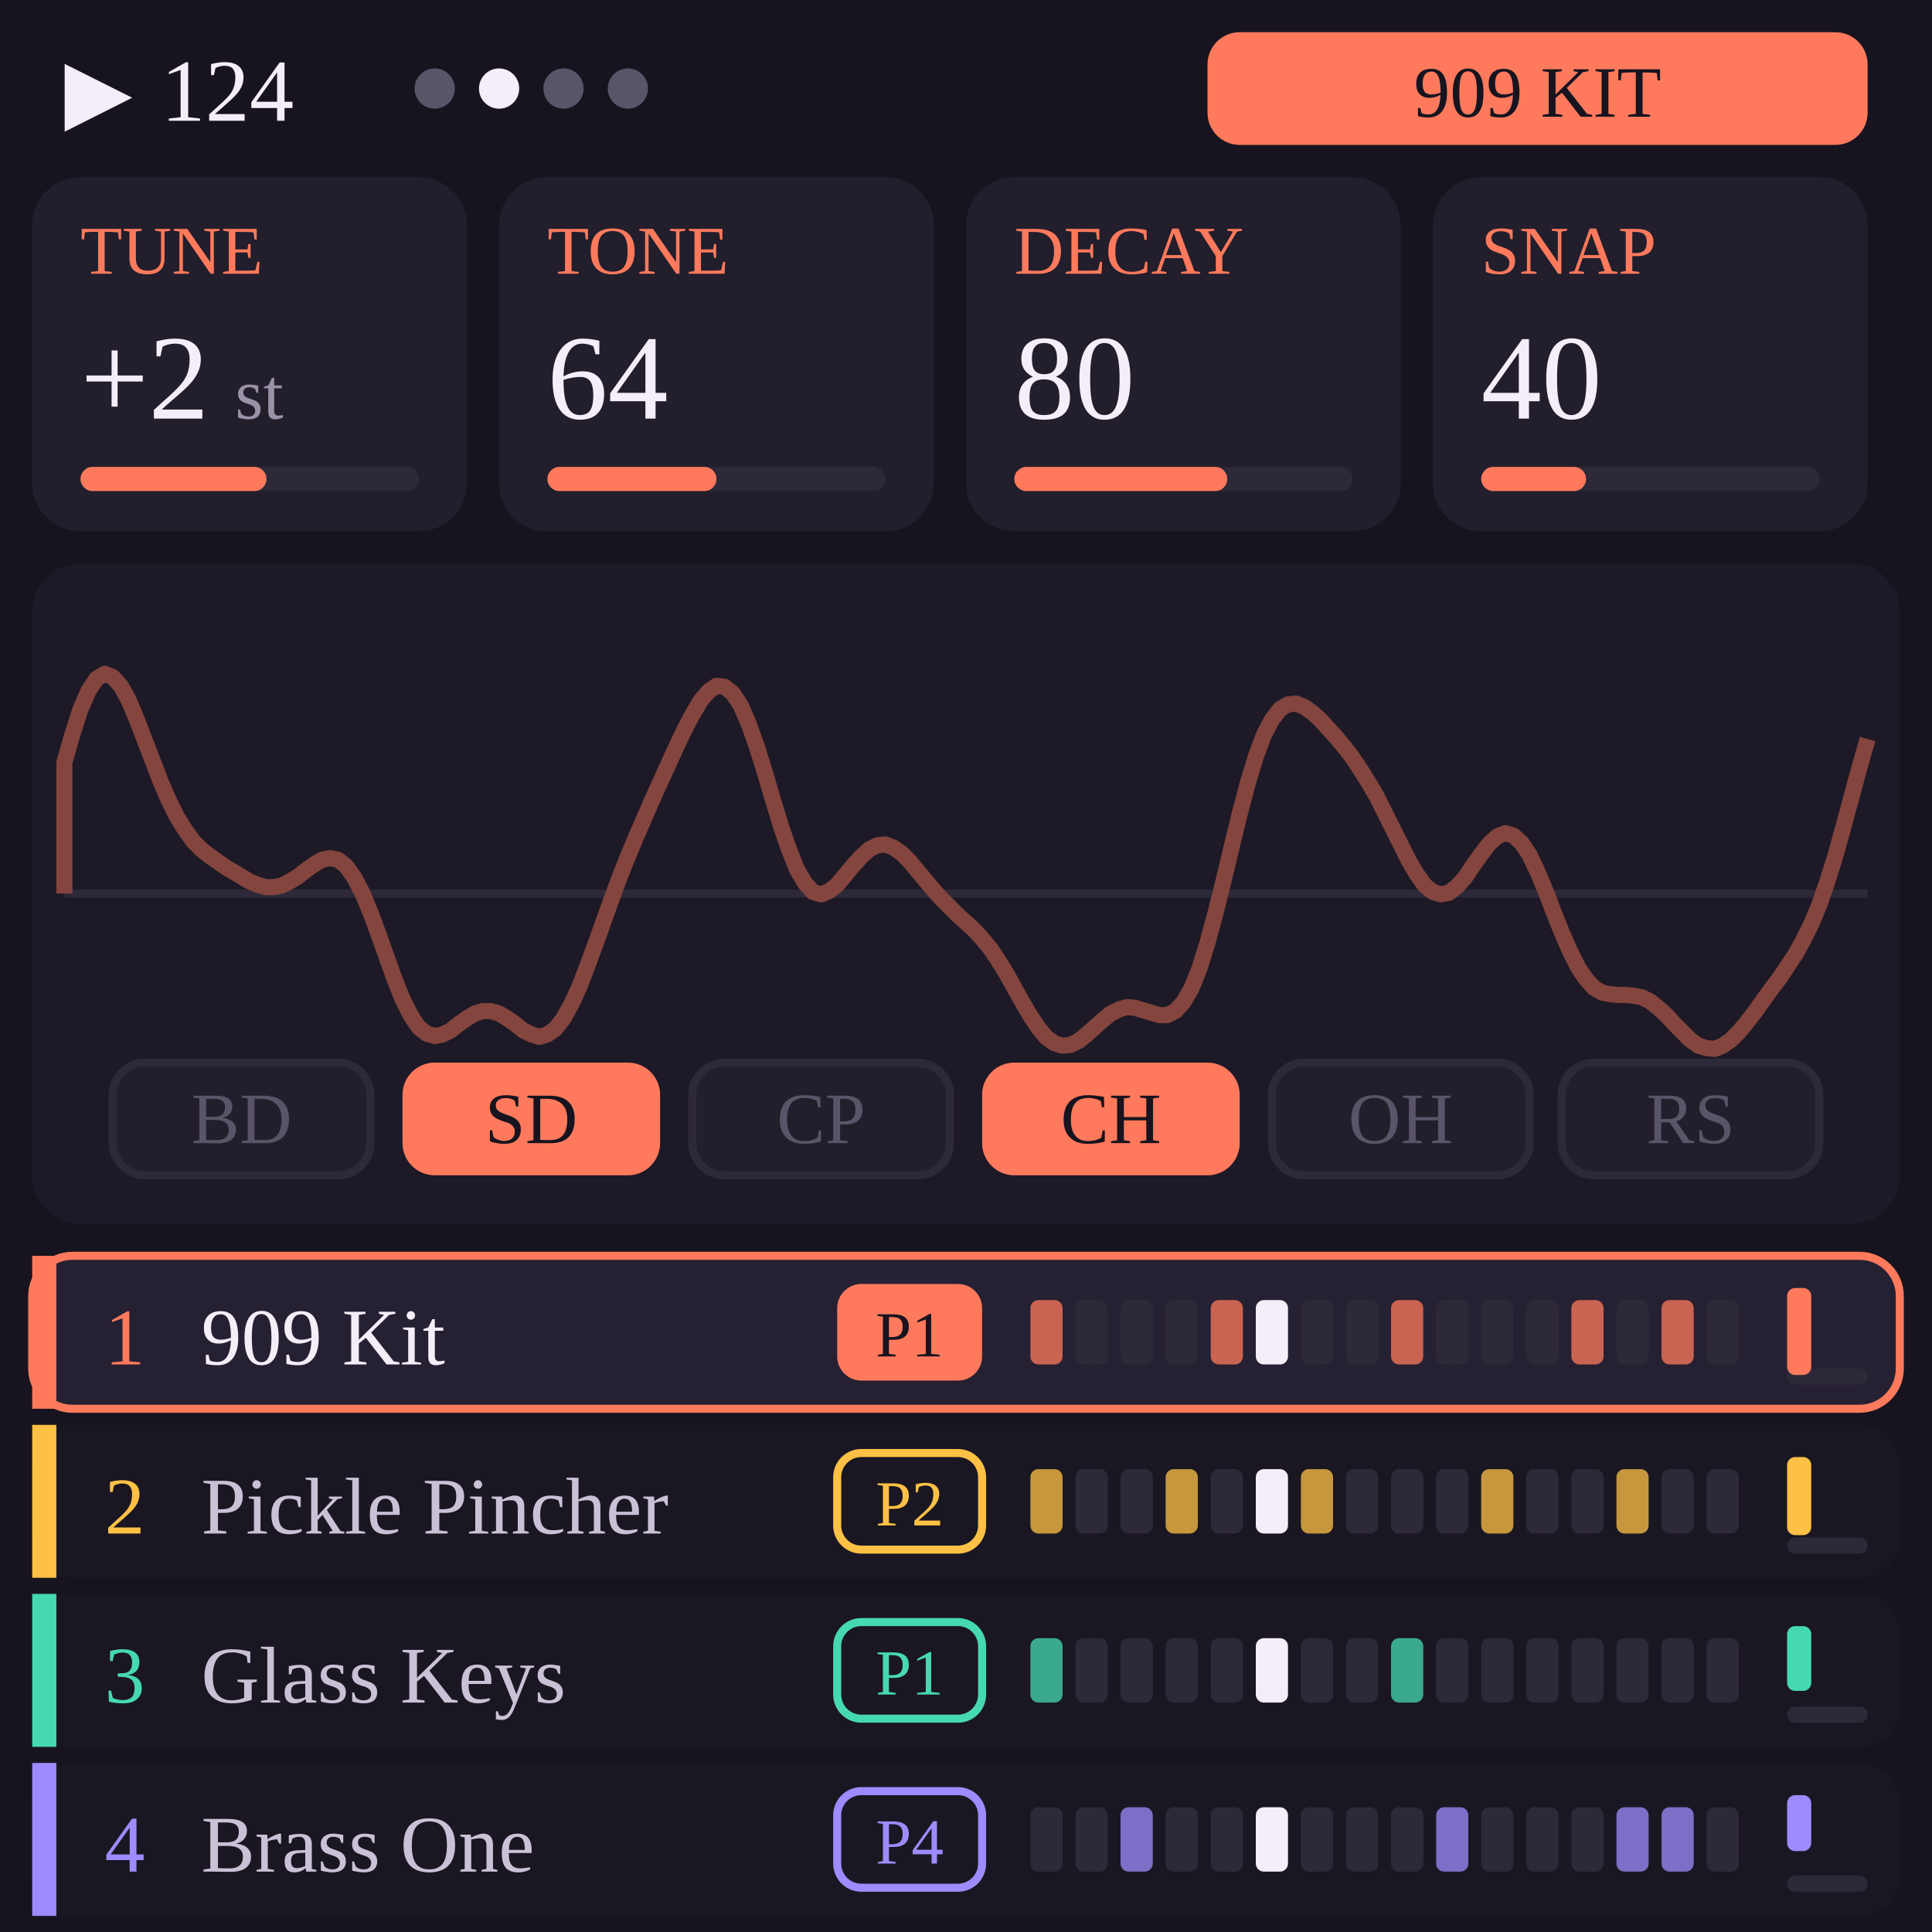
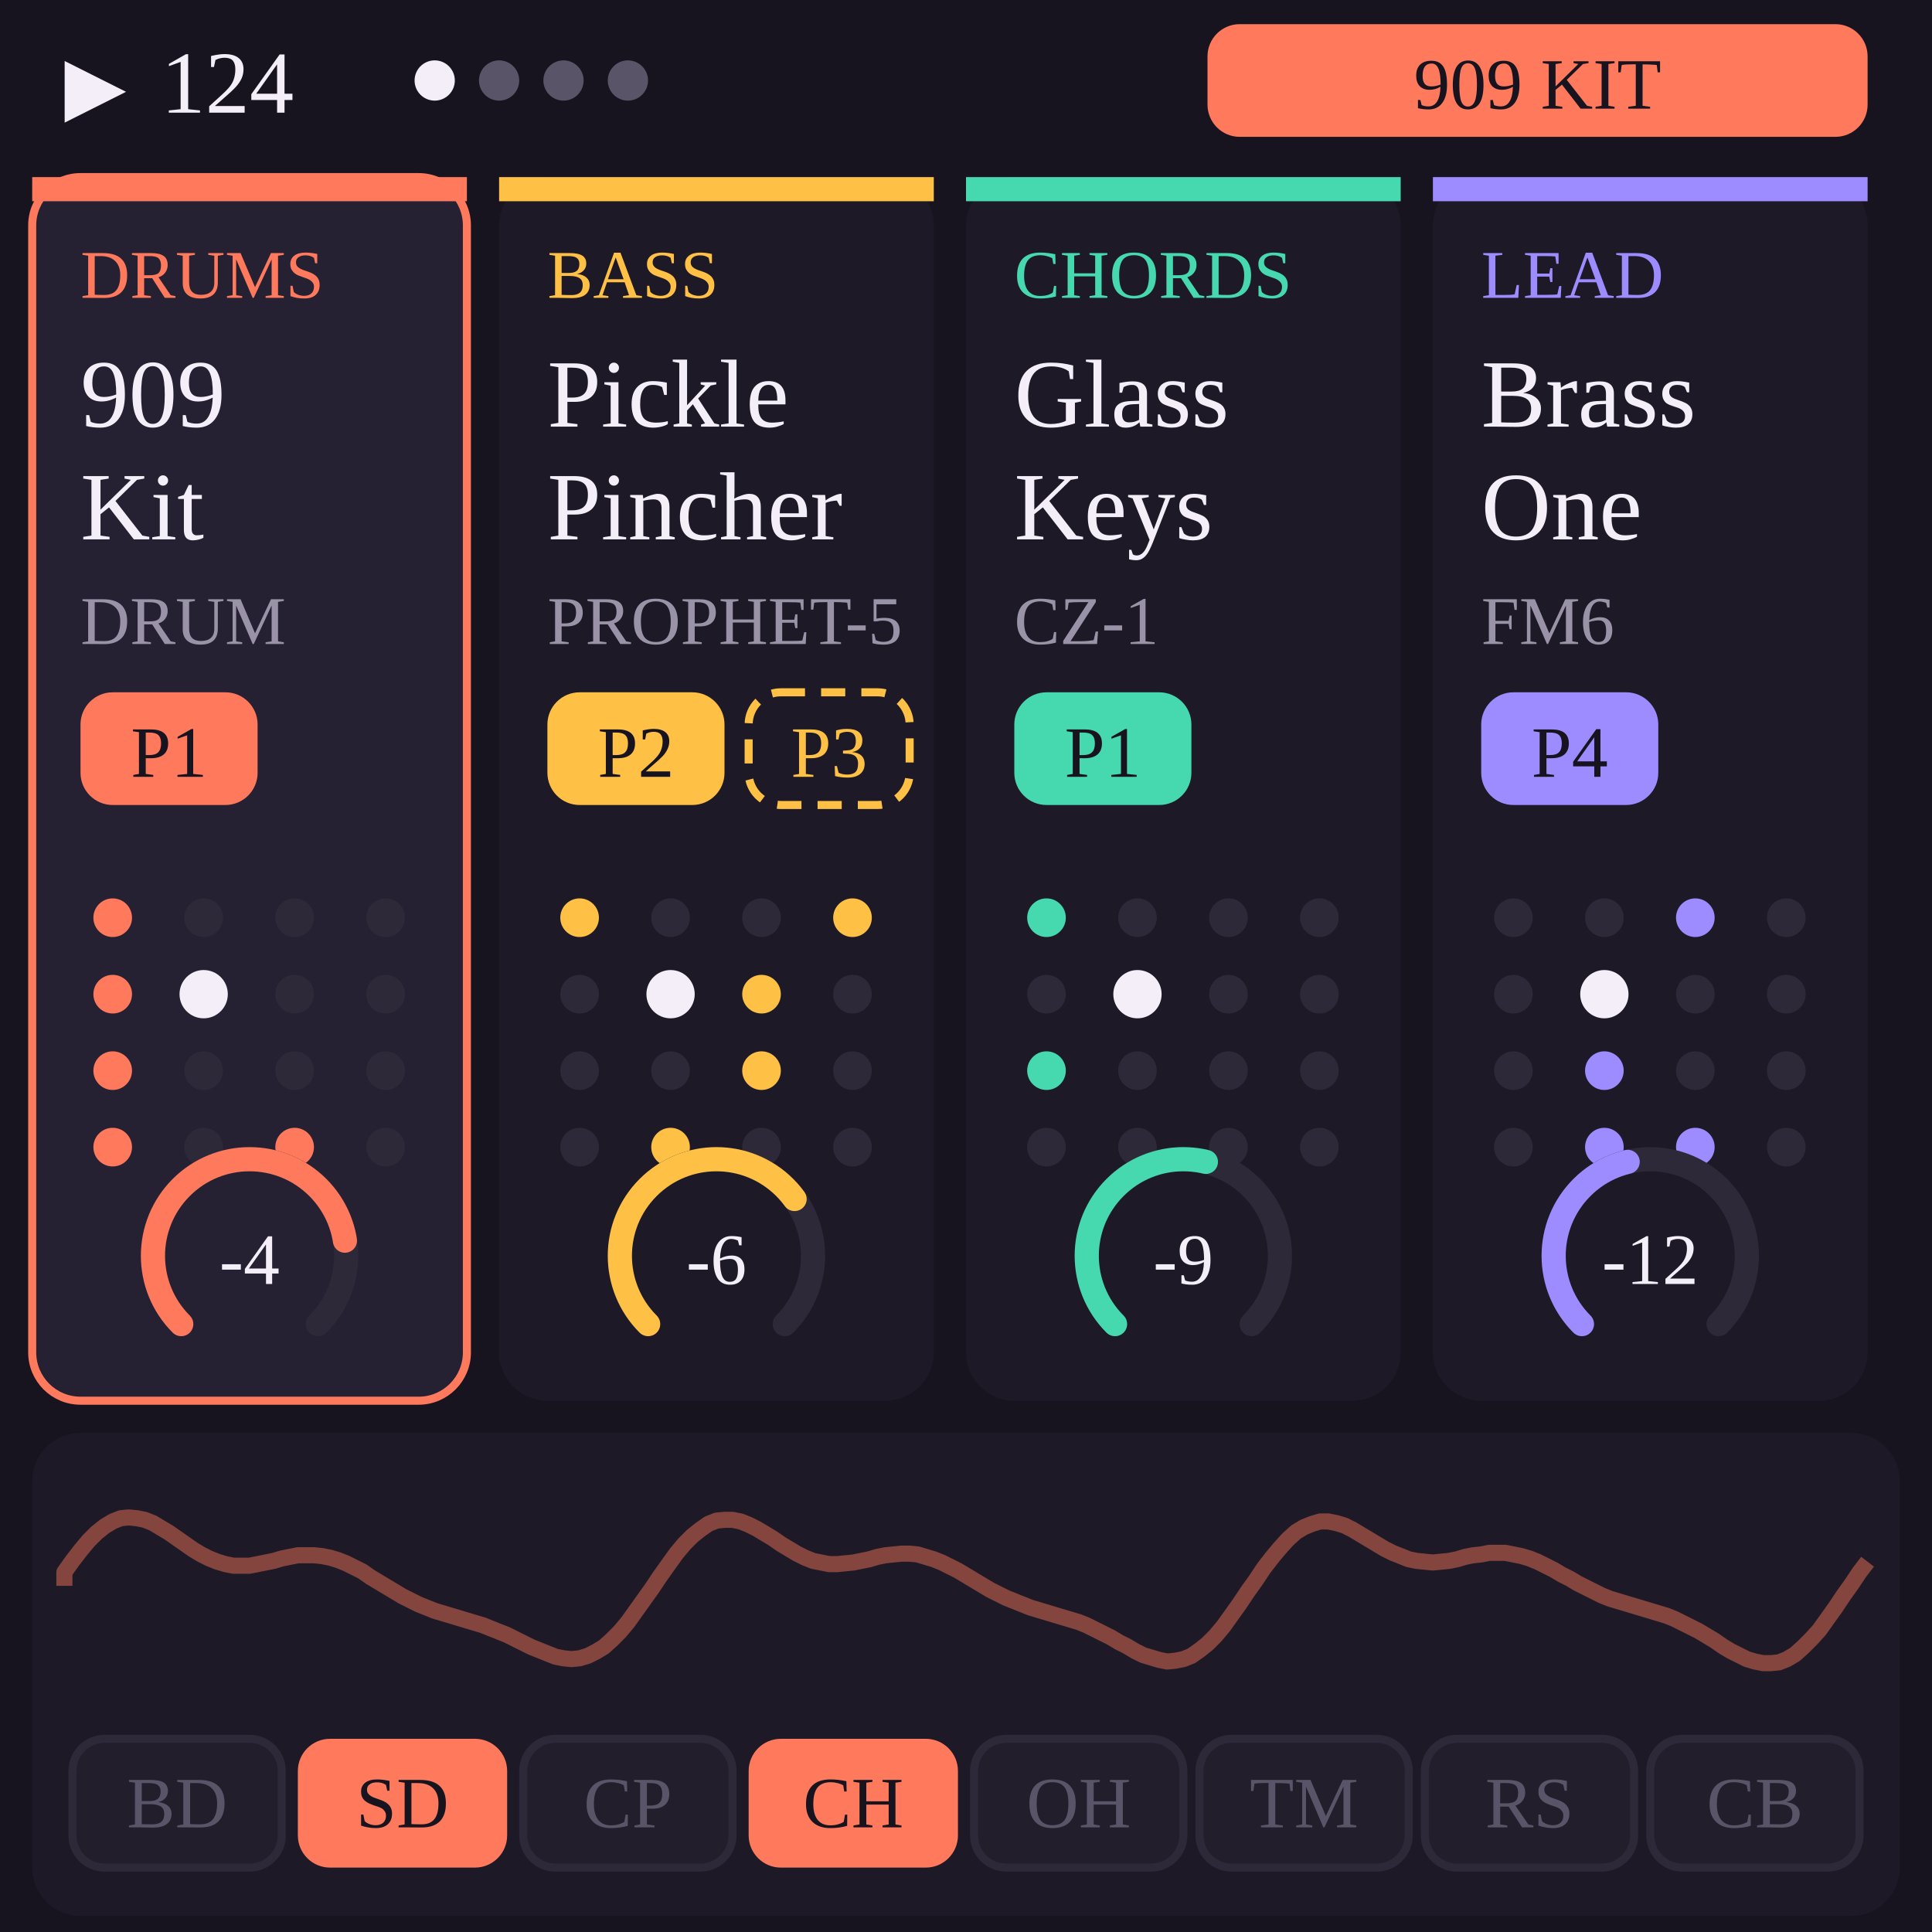
<svg xmlns="http://www.w3.org/2000/svg" viewBox="0 0 240 240" width="240" height="240">
  <rect x="0" y="0" width="240" height="240" rx="0" fill="#17141F" />
-   <text x="8" y="15" font-size="11" fill="#F3EEF8">▶</text>
-   <text x="20" y="15" font-size="11" fill="#F3EEF8" font-weight="500">124</text>
-   <circle cx="54" cy="11" r="2.5" fill="#5A5468" />
-   <circle cx="62" cy="11" r="2.5" fill="#F3EEF8" />
-   <circle cx="70" cy="11" r="2.5" fill="#5A5468" />
-   <circle cx="78" cy="11" r="2.5" fill="#5A5468" />
-   <rect x="150" y="4" width="82" height="14" rx="4" fill="#FF7A5C" />
-   <text x="191" y="14.5" font-size="9" fill="#17141F" text-anchor="middle" font-weight="500">909 KIT</text>
-   <rect x="4" y="22" width="54" height="44" rx="6" fill="#221E2C" />
-   <text x="10" y="34" font-size="8.5" fill="#FF7A5C" font-weight="500">TUNE</text>
-   <text x="10" y="52" font-size="15" fill="#F3EEF8" font-weight="500">+2</text>
-   <text x="29.2" y="52" font-size="9" fill="#9A93A8">st</text>
-   <rect x="10" y="58" width="42" height="3" rx="1.5" fill="#2E2939" />
-   <rect x="10" y="58" width="23.1" height="3" rx="1.5" fill="#FF7A5C" />
-   <rect x="62" y="22" width="54" height="44" rx="6" fill="#221E2C" />
-   <text x="68" y="34" font-size="8.5" fill="#FF7A5C" font-weight="500">TONE</text>
-   <text x="68" y="52" font-size="15" fill="#F3EEF8" font-weight="500">64</text>
-   <text x="87.2" y="52" font-size="9" fill="#9A93A8" />
-   <rect x="68" y="58" width="42" height="3" rx="1.5" fill="#2E2939" />
-   <rect x="68" y="58" width="21" height="3" rx="1.5" fill="#FF7A5C" />
-   <rect x="120" y="22" width="54" height="44" rx="6" fill="#221E2C" />
-   <text x="126" y="34" font-size="8.5" fill="#FF7A5C" font-weight="500">DECAY</text>
-   <text x="126" y="52" font-size="15" fill="#F3EEF8" font-weight="500">80</text>
-   <text x="145.2" y="52" font-size="9" fill="#9A93A8" />
-   <rect x="126" y="58" width="42" height="3" rx="1.5" fill="#2E2939" />
-   <rect x="126" y="58" width="26.46" height="3" rx="1.5" fill="#FF7A5C" />
-   <rect x="178" y="22" width="54" height="44" rx="6" fill="#221E2C" />
-   <text x="184" y="34" font-size="8.5" fill="#FF7A5C" font-weight="500">SNAP</text>
-   <text x="184" y="52" font-size="15" fill="#F3EEF8" font-weight="500">40</text>
-   <text x="203.2" y="52" font-size="9" fill="#9A93A8" />
-   <rect x="184" y="58" width="42" height="3" rx="1.5" fill="#2E2939" />
-   <rect x="184" y="58" width="13.02" height="3" rx="1.5" fill="#FF7A5C" />
-   <rect x="4" y="70" width="232" height="82" rx="6" fill="#1D1926" />
-   <line x1="8" y1="111" x2="232" y2="111" stroke="#2E2939" />
-   <path d="M8 111 L8 94.7 L9 91.2 L10 88.1 L11 85.8 L12 84.3 L13 83.7 L14 84.1 L15 85.2 L16 87.0 L17 89.4 L18 92.0 L19 94.6 L20 97.2 L21 99.5 L22 101.5 L23 103.1 L24 104.5 L25 105.5 L26 106.3 L27 107.0 L28 107.7 L29 108.3 L30 108.9 L31 109.5 L32 109.9 L33 110.2 L34 110.2 L35 110.0 L36 109.5 L37 108.9 L38 108.1 L39 107.4 L40 106.8 L41 106.6 L42 106.8 L43 107.6 L44 109.0 L45 110.9 L46 113.3 L47 116.0 L48 118.8 L49 121.6 L50 124.1 L51 126.1 L52 127.6 L53 128.4 L54 128.7 L55 128.5 L56 128.0 L57 127.2 L58 126.5 L59 125.9 L60 125.6 L61 125.6 L62 125.9 L63 126.5 L64 127.2 L65 128.0 L66 128.5 L67 128.8 L68 128.5 L69 127.8 L70 126.5 L71 124.7 L72 122.5 L73 119.9 L74 117.2 L75 114.4 L76 111.6 L77 108.9 L78 106.4 L79 104.0 L80 101.7 L81 99.4 L82 97.2 L83 95.0 L84 92.8 L85 90.7 L86 88.8 L87 87.1 L88 85.9 L89 85.2 L90 85.3 L91 86.1 L92 87.6 L93 89.9 L94 92.7 L95 95.9 L96 99.3 L97 102.6 L98 105.5 L99 108.0 L100 109.7 L101 110.8 L102 111.1 L103 110.7 L104 109.9 L105 108.7 L106 107.5 L107 106.4 L108 105.5 L109 105.0 L110 104.9 L111 105.3 L112 106.0 L113 107.0 L114 108.2 L115 109.4 L116 110.6 L117 111.7 L118 112.7 L119 113.7 L120 114.6 L121 115.5 L122 116.6 L123 117.8 L124 119.3 L125 120.9 L126 122.7 L127 124.5 L128 126.2 L129 127.7 L130 128.9 L131 129.6 L132 129.9 L133 129.8 L134 129.3 L135 128.5 L136 127.6 L137 126.7 L138 125.9 L139 125.4 L140 125.1 L141 125.2 L142 125.5 L143 125.8 L144 126.1 L145 126.1 L146 125.6 L147 124.5 L148 122.8 L149 120.3 L150 117.1 L151 113.4 L152 109.4 L153 105.2 L154 101.1 L155 97.3 L156 94.0 L157 91.3 L158 89.4 L159 88.1 L160 87.5 L161 87.4 L162 87.8 L163 88.5 L164 89.4 L165 90.5 L166 91.6 L167 92.8 L168 94.1 L169 95.6 L170 97.2 L171 98.9 L172 100.9 L173 102.9 L174 104.9 L175 106.9 L176 108.6 L177 110.0 L178 110.8 L179 111.1 L180 110.9 L181 110.1 L182 109.0 L183 107.5 L184 106.1 L185 104.8 L186 103.9 L187 103.5 L188 103.8 L189 104.7 L190 106.2 L191 108.3 L192 110.7 L193 113.3 L194 115.8 L195 118.1 L196 120.1 L197 121.6 L198 122.7 L199 123.3 L200 123.5 L201 123.6 L202 123.6 L203 123.7 L204 123.9 L205 124.4 L206 125.2 L207 126.1 L208 127.2 L209 128.2 L210 129.2 L211 129.9 L212 130.2 L213 130.3 L214 129.9 L215 129.2 L216 128.2 L217 127.0 L218 125.7 L219 124.3 L220 122.9 L221 121.6 L222 120.1 L223 118.6 L224 116.8 L225 114.8 L226 112.4 L227 109.5 L228 106.3 L229 102.7 L230 99.0 L231 95.3 L232 91.8 " fill="none" stroke="#83453e" stroke-width="2" stroke-linejoin="round" />
-   <rect x="14" y="132" width="32" height="14" rx="4" fill="#221E2C" stroke="#2E2939" />
-   <text x="30" y="142" font-size="9" fill="#5A5468" text-anchor="middle" font-weight="500">BD</text>
-   <rect x="50" y="132" width="32" height="14" rx="4" fill="#FF7A5C" />
-   <text x="66" y="142" font-size="9" fill="#17141F" text-anchor="middle" font-weight="500">SD</text>
-   <rect x="86" y="132" width="32" height="14" rx="4" fill="#221E2C" stroke="#2E2939" />
-   <text x="102" y="142" font-size="9" fill="#5A5468" text-anchor="middle" font-weight="500">CP</text>
-   <rect x="122" y="132" width="32" height="14" rx="4" fill="#FF7A5C" />
-   <text x="138" y="142" font-size="9" fill="#17141F" text-anchor="middle" font-weight="500">CH</text>
-   <rect x="158" y="132" width="32" height="14" rx="4" fill="#221E2C" stroke="#2E2939" />
-   <text x="174" y="142" font-size="9" fill="#5A5468" text-anchor="middle" font-weight="500">OH</text>
-   <rect x="194" y="132" width="32" height="14" rx="4" fill="#221E2C" stroke="#2E2939" />
-   <text x="210" y="142" font-size="9" fill="#5A5468" text-anchor="middle" font-weight="500">RS</text>
-   <rect x="4" y="156" width="232" height="19" rx="5" fill="#262033" stroke="#FF7A5C" />
-   <rect x="4" y="156" width="3" height="19" fill="#FF7A5C" />
-   <text x="13" y="169.5" font-size="10" fill="#FF7A5C" font-weight="500">1</text>
-   <text x="25" y="169.5" font-size="10" fill="#F3EEF8" font-weight="500">909 Kit</text>
-   <rect x="104" y="159.5" width="18" height="12" rx="3" fill="#FF7A5C" />
-   <text x="113" y="168.5" font-size="8" fill="#17141F" text-anchor="middle" font-weight="500">P1</text>
-   <rect x="128" y="161.5" width="4" height="8" rx="1" fill="#FF7A5C" opacity="0.75" />
-   <rect x="133.6" y="161.5" width="4" height="8" rx="1" fill="#2E2939" />
-   <rect x="139.2" y="161.5" width="4" height="8" rx="1" fill="#2E2939" />
-   <rect x="144.8" y="161.5" width="4" height="8" rx="1" fill="#2E2939" />
-   <rect x="150.4" y="161.5" width="4" height="8" rx="1" fill="#FF7A5C" opacity="0.75" />
-   <rect x="156" y="161.5" width="4" height="8" rx="1" fill="#F3EEF8" />
-   <rect x="161.6" y="161.5" width="4" height="8" rx="1" fill="#2E2939" />
-   <rect x="167.2" y="161.5" width="4" height="8" rx="1" fill="#2E2939" />
-   <rect x="172.8" y="161.5" width="4" height="8" rx="1" fill="#FF7A5C" opacity="0.75" />
-   <rect x="178.4" y="161.5" width="4" height="8" rx="1" fill="#2E2939" />
-   <rect x="184" y="161.5" width="4" height="8" rx="1" fill="#2E2939" />
-   <rect x="189.6" y="161.5" width="4" height="8" rx="1" fill="#2E2939" />
-   <rect x="195.2" y="161.5" width="4" height="8" rx="1" fill="#FF7A5C" opacity="0.75" />
-   <rect x="200.8" y="161.5" width="4" height="8" rx="1" fill="#2E2939" />
-   <rect x="206.4" y="161.5" width="4" height="8" rx="1" fill="#FF7A5C" opacity="0.75" />
-   <rect x="212" y="161.5" width="4" height="8" rx="1" fill="#2E2939" />
-   <rect x="222" y="170" width="10" height="2" rx="1" fill="#2E2939" />
-   <rect x="222" y="160" width="3" height="10.8" rx="1" fill="#FF7A5C" />
-   <rect x="4" y="177" width="232" height="19" rx="5" fill="#1A1722" />
-   <rect x="4" y="177" width="3" height="19" fill="#FFC145" />
-   <text x="13" y="190.5" font-size="10" fill="#FFC145" font-weight="500">2</text>
-   <text x="25" y="190.5" font-size="10" fill="#C9C2D6">Pickle Pincher</text>
-   <rect x="104" y="180.5" width="18" height="12" rx="3" fill="none" stroke="#FFC145" />
-   <text x="113" y="189.5" font-size="8" fill="#FFC145" text-anchor="middle" font-weight="500">P2</text>
-   <rect x="128" y="182.5" width="4" height="8" rx="1" fill="#FFC145" opacity="0.75" />
-   <rect x="133.6" y="182.5" width="4" height="8" rx="1" fill="#2E2939" />
-   <rect x="139.2" y="182.5" width="4" height="8" rx="1" fill="#2E2939" />
-   <rect x="144.8" y="182.5" width="4" height="8" rx="1" fill="#FFC145" opacity="0.75" />
-   <rect x="150.4" y="182.5" width="4" height="8" rx="1" fill="#2E2939" />
-   <rect x="156" y="182.5" width="4" height="8" rx="1" fill="#F3EEF8" />
-   <rect x="161.6" y="182.5" width="4" height="8" rx="1" fill="#FFC145" opacity="0.75" />
-   <rect x="167.2" y="182.5" width="4" height="8" rx="1" fill="#2E2939" />
-   <rect x="172.8" y="182.5" width="4" height="8" rx="1" fill="#2E2939" />
-   <rect x="178.4" y="182.5" width="4" height="8" rx="1" fill="#2E2939" />
-   <rect x="184" y="182.5" width="4" height="8" rx="1" fill="#FFC145" opacity="0.75" />
-   <rect x="189.6" y="182.5" width="4" height="8" rx="1" fill="#2E2939" />
-   <rect x="195.2" y="182.5" width="4" height="8" rx="1" fill="#2E2939" />
-   <rect x="200.8" y="182.5" width="4" height="8" rx="1" fill="#FFC145" opacity="0.75" />
-   <rect x="206.4" y="182.5" width="4" height="8" rx="1" fill="#2E2939" />
-   <rect x="212" y="182.5" width="4" height="8" rx="1" fill="#2E2939" />
-   <rect x="222" y="191" width="10" height="2" rx="1" fill="#2E2939" />
-   <rect x="222" y="181" width="3" height="9.7" rx="1" fill="#FFC145" />
-   <rect x="4" y="198" width="232" height="19" rx="5" fill="#1A1722" />
-   <rect x="4" y="198" width="3" height="19" fill="#46D9B0" />
-   <text x="13" y="211.5" font-size="10" fill="#46D9B0" font-weight="500">3</text>
-   <text x="25" y="211.5" font-size="10" fill="#C9C2D6">Glass Keys</text>
-   <rect x="104" y="201.5" width="18" height="12" rx="3" fill="none" stroke="#46D9B0" />
-   <text x="113" y="210.5" font-size="8" fill="#46D9B0" text-anchor="middle" font-weight="500">P1</text>
-   <rect x="128" y="203.5" width="4" height="8" rx="1" fill="#46D9B0" opacity="0.75" />
-   <rect x="133.6" y="203.5" width="4" height="8" rx="1" fill="#2E2939" />
-   <rect x="139.2" y="203.5" width="4" height="8" rx="1" fill="#2E2939" />
-   <rect x="144.8" y="203.5" width="4" height="8" rx="1" fill="#2E2939" />
-   <rect x="150.4" y="203.5" width="4" height="8" rx="1" fill="#2E2939" />
-   <rect x="156" y="203.5" width="4" height="8" rx="1" fill="#F3EEF8" />
-   <rect x="161.6" y="203.5" width="4" height="8" rx="1" fill="#2E2939" />
-   <rect x="167.2" y="203.5" width="4" height="8" rx="1" fill="#2E2939" />
-   <rect x="172.8" y="203.5" width="4" height="8" rx="1" fill="#46D9B0" opacity="0.75" />
-   <rect x="178.4" y="203.5" width="4" height="8" rx="1" fill="#2E2939" />
-   <rect x="184" y="203.5" width="4" height="8" rx="1" fill="#2E2939" />
-   <rect x="189.6" y="203.5" width="4" height="8" rx="1" fill="#2E2939" />
-   <rect x="195.2" y="203.5" width="4" height="8" rx="1" fill="#2E2939" />
-   <rect x="200.8" y="203.5" width="4" height="8" rx="1" fill="#2E2939" />
-   <rect x="206.4" y="203.5" width="4" height="8" rx="1" fill="#2E2939" />
-   <rect x="212" y="203.5" width="4" height="8" rx="1" fill="#2E2939" />
-   <rect x="222" y="212" width="10" height="2" rx="1" fill="#2E2939" />
-   <rect x="222" y="202" width="3" height="8.05" rx="1" fill="#46D9B0" />
-   <rect x="4" y="219" width="232" height="19" rx="5" fill="#1A1722" />
-   <rect x="4" y="219" width="3" height="19" fill="#9D8CFF" />
-   <text x="13" y="232.5" font-size="10" fill="#9D8CFF" font-weight="500">4</text>
-   <text x="25" y="232.5" font-size="10" fill="#C9C2D6">Brass One</text>
-   <rect x="104" y="222.5" width="18" height="12" rx="3" fill="none" stroke="#9D8CFF" />
-   <text x="113" y="231.5" font-size="8" fill="#9D8CFF" text-anchor="middle" font-weight="500">P4</text>
-   <rect x="128" y="224.5" width="4" height="8" rx="1" fill="#2E2939" />
-   <rect x="133.6" y="224.5" width="4" height="8" rx="1" fill="#2E2939" />
-   <rect x="139.2" y="224.5" width="4" height="8" rx="1" fill="#9D8CFF" opacity="0.75" />
-   <rect x="144.8" y="224.5" width="4" height="8" rx="1" fill="#2E2939" />
-   <rect x="150.4" y="224.5" width="4" height="8" rx="1" fill="#2E2939" />
-   <rect x="156" y="224.5" width="4" height="8" rx="1" fill="#F3EEF8" />
-   <rect x="161.6" y="224.5" width="4" height="8" rx="1" fill="#2E2939" />
-   <rect x="167.2" y="224.5" width="4" height="8" rx="1" fill="#2E2939" />
-   <rect x="172.8" y="224.5" width="4" height="8" rx="1" fill="#2E2939" />
-   <rect x="178.4" y="224.5" width="4" height="8" rx="1" fill="#9D8CFF" opacity="0.75" />
-   <rect x="184" y="224.5" width="4" height="8" rx="1" fill="#2E2939" />
-   <rect x="189.6" y="224.5" width="4" height="8" rx="1" fill="#2E2939" />
-   <rect x="195.2" y="224.5" width="4" height="8" rx="1" fill="#2E2939" />
-   <rect x="200.8" y="224.5" width="4" height="8" rx="1" fill="#9D8CFF" opacity="0.75" />
-   <rect x="206.4" y="224.5" width="4" height="8" rx="1" fill="#9D8CFF" opacity="0.75" />
-   <rect x="212" y="224.5" width="4" height="8" rx="1" fill="#2E2939" />
-   <rect x="222" y="233" width="10" height="2" rx="1" fill="#2E2939" />
-   <rect x="222" y="223" width="3" height="6.95" rx="1" fill="#9D8CFF" />
+   <text x="8" y="14" font-size="10" fill="#F3EEF8" font-weight="400">▶</text>
+   <text x="20" y="14" font-size="11" fill="#F3EEF8" font-weight="500">124</text>
+   <circle cx="54" cy="10" r="2.5" fill="#F3EEF8" />
+   <circle cx="62" cy="10" r="2.5" fill="#5A5468" />
+   <circle cx="70" cy="10" r="2.5" fill="#5A5468" />
+   <circle cx="78" cy="10" r="2.5" fill="#5A5468" />
+   <rect x="150" y="3" width="82" height="14" rx="4" fill="#FF7A5C" />
+   <text x="191" y="13.5" font-size="9" fill="#17141F" text-anchor="middle" font-weight="500">909 KIT</text>
+   <rect x="4" y="22" width="54" height="152" rx="6" fill="#262033" stroke="#FF7A5C" />
+   <rect x="4" y="22" width="54" height="3" fill="#FF7A5C" />
+   <text x="10" y="37" font-size="8.5" fill="#FF7A5C" font-weight="500">DRUMS</text>
+   <text x="10" y="53" font-size="12" fill="#F3EEF8" font-weight="500">909</text>
+   <text x="10" y="67" font-size="12" fill="#F3EEF8" font-weight="500">Kit</text>
+   <text x="10" y="80" font-size="8.5" fill="#9A93A8" font-weight="400">DRUM</text>
+   <rect x="10" y="86" width="22" height="14" rx="4" fill="#FF7A5C" />
+   <text x="21" y="96.5" font-size="9" fill="#17141F" text-anchor="middle" font-weight="500">P1</text>
+   <circle cx="14" cy="114" r="2.4" fill="#FF7A5C" />
+   <circle cx="25.3" cy="114" r="2.4" fill="#2E2939" />
+   <circle cx="36.6" cy="114" r="2.4" fill="#2E2939" />
+   <circle cx="47.9" cy="114" r="2.4" fill="#2E2939" />
+   <circle cx="14" cy="123.5" r="2.4" fill="#FF7A5C" />
+   <circle cx="25.3" cy="123.5" r="3" fill="#F3EEF8" />
+   <circle cx="36.6" cy="123.5" r="2.4" fill="#2E2939" />
+   <circle cx="47.9" cy="123.5" r="2.4" fill="#2E2939" />
+   <circle cx="14" cy="133" r="2.4" fill="#FF7A5C" />
+   <circle cx="25.3" cy="133" r="2.4" fill="#2E2939" />
+   <circle cx="36.6" cy="133" r="2.4" fill="#2E2939" />
+   <circle cx="47.9" cy="133" r="2.4" fill="#2E2939" />
+   <circle cx="14" cy="142.5" r="2.4" fill="#FF7A5C" />
+   <circle cx="25.3" cy="142.5" r="2.4" fill="#2E2939" />
+   <circle cx="36.6" cy="142.5" r="2.4" fill="#FF7A5C" />
+   <circle cx="47.9" cy="142.5" r="2.4" fill="#2E2939" />
+   <circle cx="31" cy="156" r="12" fill="none" stroke="#2E2939" stroke-width="3" stroke-dasharray="56.549 75.398" transform="rotate(135 31 156)" stroke-linecap="round" />
+   <circle cx="31" cy="156" r="12" fill="none" stroke="#FF7A5C" stroke-width="3" stroke-dasharray="45.239 75.398" transform="rotate(135 31 156)" stroke-linecap="round" />
+   <text x="31" y="159.5" font-size="9" fill="#F3EEF8" text-anchor="middle" font-weight="500">-4</text>
+   <rect x="62" y="22" width="54" height="152" rx="6" fill="#1D1926" />
+   <rect x="62" y="22" width="54" height="3" fill="#FFC145" />
+   <text x="68" y="37" font-size="8.5" fill="#FFC145" font-weight="500">BASS</text>
+   <text x="68" y="53" font-size="12" fill="#F3EEF8" font-weight="500">Pickle</text>
+   <text x="68" y="67" font-size="12" fill="#F3EEF8" font-weight="500">Pincher</text>
+   <text x="68" y="80" font-size="8.5" fill="#9A93A8" font-weight="400">PROPHET-5</text>
+   <rect x="68" y="86" width="22" height="14" rx="4" fill="#FFC145" />
+   <text x="79" y="96.5" font-size="9" fill="#17141F" text-anchor="middle" font-weight="500">P2</text>
+   <rect x="93" y="86" width="20" height="14" rx="4" fill="none" stroke="#FFC145" stroke-dasharray="3 2" />
+   <text x="103" y="96.5" font-size="9" fill="#FFC145" text-anchor="middle" font-weight="500">P3</text>
+   <circle cx="72" cy="114" r="2.4" fill="#FFC145" />
+   <circle cx="83.3" cy="114" r="2.4" fill="#2E2939" />
+   <circle cx="94.6" cy="114" r="2.4" fill="#2E2939" />
+   <circle cx="105.9" cy="114" r="2.4" fill="#FFC145" />
+   <circle cx="72" cy="123.5" r="2.4" fill="#2E2939" />
+   <circle cx="83.3" cy="123.5" r="3" fill="#F3EEF8" />
+   <circle cx="94.6" cy="123.5" r="2.4" fill="#FFC145" />
+   <circle cx="105.9" cy="123.5" r="2.4" fill="#2E2939" />
+   <circle cx="72" cy="133" r="2.4" fill="#2E2939" />
+   <circle cx="83.3" cy="133" r="2.4" fill="#2E2939" />
+   <circle cx="94.6" cy="133" r="2.4" fill="#FFC145" />
+   <circle cx="105.9" cy="133" r="2.4" fill="#2E2939" />
+   <circle cx="72" cy="142.5" r="2.4" fill="#2E2939" />
+   <circle cx="83.3" cy="142.5" r="2.4" fill="#FFC145" />
+   <circle cx="94.6" cy="142.5" r="2.4" fill="#2E2939" />
+   <circle cx="105.9" cy="142.5" r="2.4" fill="#2E2939" />
+   <circle cx="89" cy="156" r="12" fill="none" stroke="#2E2939" stroke-width="3" stroke-dasharray="56.549 75.398" transform="rotate(135 89 156)" stroke-linecap="round" />
+   <circle cx="89" cy="156" r="12" fill="none" stroke="#FFC145" stroke-width="3" stroke-dasharray="39.584 75.398" transform="rotate(135 89 156)" stroke-linecap="round" />
+   <text x="89" y="159.5" font-size="9" fill="#F3EEF8" text-anchor="middle" font-weight="500">-6</text>
+   <rect x="120" y="22" width="54" height="152" rx="6" fill="#1D1926" />
+   <rect x="120" y="22" width="54" height="3" fill="#46D9B0" />
+   <text x="126" y="37" font-size="8.5" fill="#46D9B0" font-weight="500">CHORDS</text>
+   <text x="126" y="53" font-size="12" fill="#F3EEF8" font-weight="500">Glass</text>
+   <text x="126" y="67" font-size="12" fill="#F3EEF8" font-weight="500">Keys</text>
+   <text x="126" y="80" font-size="8.5" fill="#9A93A8" font-weight="400">CZ-1</text>
+   <rect x="126" y="86" width="22" height="14" rx="4" fill="#46D9B0" />
+   <text x="137" y="96.5" font-size="9" fill="#17141F" text-anchor="middle" font-weight="500">P1</text>
+   <circle cx="130" cy="114" r="2.4" fill="#46D9B0" />
+   <circle cx="141.3" cy="114" r="2.4" fill="#2E2939" />
+   <circle cx="152.6" cy="114" r="2.4" fill="#2E2939" />
+   <circle cx="163.9" cy="114" r="2.4" fill="#2E2939" />
+   <circle cx="130" cy="123.5" r="2.4" fill="#2E2939" />
+   <circle cx="141.3" cy="123.5" r="3" fill="#F3EEF8" />
+   <circle cx="152.6" cy="123.5" r="2.4" fill="#2E2939" />
+   <circle cx="163.9" cy="123.5" r="2.4" fill="#2E2939" />
+   <circle cx="130" cy="133" r="2.4" fill="#46D9B0" />
+   <circle cx="141.3" cy="133" r="2.4" fill="#2E2939" />
+   <circle cx="152.6" cy="133" r="2.4" fill="#2E2939" />
+   <circle cx="163.9" cy="133" r="2.4" fill="#2E2939" />
+   <circle cx="130" cy="142.5" r="2.4" fill="#2E2939" />
+   <circle cx="141.3" cy="142.5" r="2.4" fill="#2E2939" />
+   <circle cx="152.6" cy="142.5" r="2.4" fill="#2E2939" />
+   <circle cx="163.9" cy="142.5" r="2.4" fill="#2E2939" />
+   <circle cx="147" cy="156" r="12" fill="none" stroke="#2E2939" stroke-width="3" stroke-dasharray="56.549 75.398" transform="rotate(135 147 156)" stroke-linecap="round" />
+   <circle cx="147" cy="156" r="12" fill="none" stroke="#46D9B0" stroke-width="3" stroke-dasharray="31.102 75.398" transform="rotate(135 147 156)" stroke-linecap="round" />
+   <text x="147" y="159.5" font-size="9" fill="#F3EEF8" text-anchor="middle" font-weight="500">-9</text>
+   <rect x="178" y="22" width="54" height="152" rx="6" fill="#1D1926" />
+   <rect x="178" y="22" width="54" height="3" fill="#9D8CFF" />
+   <text x="184" y="37" font-size="8.5" fill="#9D8CFF" font-weight="500">LEAD</text>
+   <text x="184" y="53" font-size="12" fill="#F3EEF8" font-weight="500">Brass</text>
+   <text x="184" y="67" font-size="12" fill="#F3EEF8" font-weight="500">One</text>
+   <text x="184" y="80" font-size="8.5" fill="#9A93A8" font-weight="400">FM6</text>
+   <rect x="184" y="86" width="22" height="14" rx="4" fill="#9D8CFF" />
+   <text x="195" y="96.5" font-size="9" fill="#17141F" text-anchor="middle" font-weight="500">P4</text>
+   <circle cx="188" cy="114" r="2.4" fill="#2E2939" />
+   <circle cx="199.3" cy="114" r="2.4" fill="#2E2939" />
+   <circle cx="210.6" cy="114" r="2.4" fill="#9D8CFF" />
+   <circle cx="221.9" cy="114" r="2.4" fill="#2E2939" />
+   <circle cx="188" cy="123.5" r="2.4" fill="#2E2939" />
+   <circle cx="199.3" cy="123.5" r="3" fill="#F3EEF8" />
+   <circle cx="210.6" cy="123.5" r="2.4" fill="#2E2939" />
+   <circle cx="221.9" cy="123.5" r="2.4" fill="#2E2939" />
+   <circle cx="188" cy="133" r="2.4" fill="#2E2939" />
+   <circle cx="199.3" cy="133" r="2.4" fill="#9D8CFF" />
+   <circle cx="210.6" cy="133" r="2.4" fill="#2E2939" />
+   <circle cx="221.9" cy="133" r="2.4" fill="#2E2939" />
+   <circle cx="188" cy="142.5" r="2.4" fill="#2E2939" />
+   <circle cx="199.3" cy="142.5" r="2.4" fill="#9D8CFF" />
+   <circle cx="210.6" cy="142.5" r="2.4" fill="#9D8CFF" />
+   <circle cx="221.9" cy="142.5" r="2.4" fill="#2E2939" />
+   <circle cx="205" cy="156" r="12" fill="none" stroke="#2E2939" stroke-width="3" stroke-dasharray="56.549 75.398" transform="rotate(135 205 156)" stroke-linecap="round" />
+   <circle cx="205" cy="156" r="12" fill="none" stroke="#9D8CFF" stroke-width="3" stroke-dasharray="25.447 75.398" transform="rotate(135 205 156)" stroke-linecap="round" />
+   <text x="205" y="159.5" font-size="9" fill="#F3EEF8" text-anchor="middle" font-weight="500">-12</text>
+   <rect x="4" y="178" width="232" height="60" rx="6" fill="#1D1926" />
+   <path d="M8 197 L8 195.3 L9 193.9 L10 192.6 L11 191.4 L12 190.4 L13 189.6 L14 189.0 L15 188.6 L16 188.5 L17 188.6 L18 188.8 L19 189.2 L20 189.8 L21 190.4 L22 191.1 L23 191.8 L24 192.5 L25 193.1 L26 193.6 L27 194.0 L28 194.3 L29 194.5 L30 194.5 L31 194.5 L32 194.3 L33 194.1 L34 193.9 L35 193.6 L36 193.4 L37 193.2 L38 193.2 L39 193.2 L40 193.3 L41 193.5 L42 193.8 L43 194.2 L44 194.7 L45 195.2 L46 195.9 L47 196.5 L48 197.1 L49 197.7 L50 198.3 L51 198.8 L52 199.3 L53 199.7 L54 200.1 L55 200.4 L56 200.7 L57 201.0 L58 201.3 L59 201.6 L60 201.9 L61 202.3 L62 202.7 L63 203.1 L64 203.6 L65 204.1 L66 204.6 L67 205.0 L68 205.4 L69 205.8 L70 206.0 L71 206.1 L72 206.0 L73 205.7 L74 205.2 L75 204.6 L76 203.7 L77 202.7 L78 201.5 L79 200.1 L80 198.7 L81 197.3 L82 195.8 L83 194.4 L84 193.0 L85 191.8 L86 190.8 L87 190.0 L88 189.3 L89 188.9 L90 188.8 L91 188.8 L92 189.0 L93 189.4 L94 189.9 L95 190.5 L96 191.1 L97 191.8 L98 192.4 L99 193.0 L100 193.5 L101 193.9 L102 194.1 L103 194.3 L104 194.3 L105 194.2 L106 194.1 L107 193.9 L108 193.7 L109 193.4 L110 193.2 L111 193.1 L112 193.0 L113 193.0 L114 193.1 L115 193.4 L116 193.7 L117 194.1 L118 194.6 L119 195.1 L120 195.7 L121 196.3 L122 196.9 L123 197.5 L124 198.0 L125 198.5 L126 198.9 L127 199.3 L128 199.7 L129 200.0 L130 200.3 L131 200.6 L132 200.9 L133 201.2 L134 201.5 L135 201.9 L136 202.4 L137 202.9 L138 203.4 L139 204.0 L140 204.5 L141 205.1 L142 205.6 L143 205.9 L144 206.2 L145 206.4 L146 206.3 L147 206.1 L148 205.7 L149 205.0 L150 204.2 L151 203.2 L152 202.0 L153 200.6 L154 199.2 L155 197.7 L156 196.3 L157 194.8 L158 193.5 L159 192.3 L160 191.2 L161 190.3 L162 189.7 L163 189.3 L164 189.0 L165 189.0 L166 189.2 L167 189.5 L168 190.0 L169 190.6 L170 191.2 L171 191.8 L172 192.4 L173 192.9 L174 193.3 L175 193.7 L176 193.9 L177 194.0 L178 194.1 L179 194.0 L180 193.9 L181 193.7 L182 193.4 L183 193.2 L184 193.1 L185 192.9 L186 192.9 L187 192.9 L188 193.1 L189 193.3 L190 193.6 L191 194.0 L192 194.5 L193 195.0 L194 195.6 L195 196.1 L196 196.7 L197 197.2 L198 197.7 L199 198.2 L200 198.6 L201 198.9 L202 199.2 L203 199.5 L204 199.8 L205 200.1 L206 200.4 L207 200.7 L208 201.1 L209 201.6 L210 202.1 L211 202.6 L212 203.2 L213 203.8 L214 204.5 L215 205.1 L216 205.6 L217 206.1 L218 206.4 L219 206.6 L220 206.6 L221 206.5 L222 206.1 L223 205.5 L224 204.6 L225 203.6 L226 202.5 L227 201.1 L228 199.7 L229 198.2 L230 196.8 L231 195.3 L232 194.0 " fill="none" stroke="#83453e" stroke-width="2" stroke-linejoin="round" />
+   <rect x="9" y="216" width="26" height="16" rx="4" fill="#221E2C" stroke="#2E2939" />
+   <text x="22" y="227" font-size="9" fill="#5A5468" text-anchor="middle" font-weight="500">BD</text>
+   <rect x="37" y="216" width="26" height="16" rx="4" fill="#FF7A5C" />
+   <text x="50" y="227" font-size="9" fill="#17141F" text-anchor="middle" font-weight="500">SD</text>
+   <rect x="65" y="216" width="26" height="16" rx="4" fill="#221E2C" stroke="#2E2939" />
+   <text x="78" y="227" font-size="9" fill="#5A5468" text-anchor="middle" font-weight="500">CP</text>
+   <rect x="93" y="216" width="26" height="16" rx="4" fill="#FF7A5C" />
+   <text x="106" y="227" font-size="9" fill="#17141F" text-anchor="middle" font-weight="500">CH</text>
+   <rect x="121" y="216" width="26" height="16" rx="4" fill="#221E2C" stroke="#2E2939" />
+   <text x="134" y="227" font-size="9" fill="#5A5468" text-anchor="middle" font-weight="500">OH</text>
+   <rect x="149" y="216" width="26" height="16" rx="4" fill="#221E2C" stroke="#2E2939" />
+   <text x="162" y="227" font-size="9" fill="#5A5468" text-anchor="middle" font-weight="500">TM</text>
+   <rect x="177" y="216" width="26" height="16" rx="4" fill="#221E2C" stroke="#2E2939" />
+   <text x="190" y="227" font-size="9" fill="#5A5468" text-anchor="middle" font-weight="500">RS</text>
+   <rect x="205" y="216" width="26" height="16" rx="4" fill="#221E2C" stroke="#2E2939" />
+   <text x="218" y="227" font-size="9" fill="#5A5468" text-anchor="middle" font-weight="500">CB</text>
</svg>
